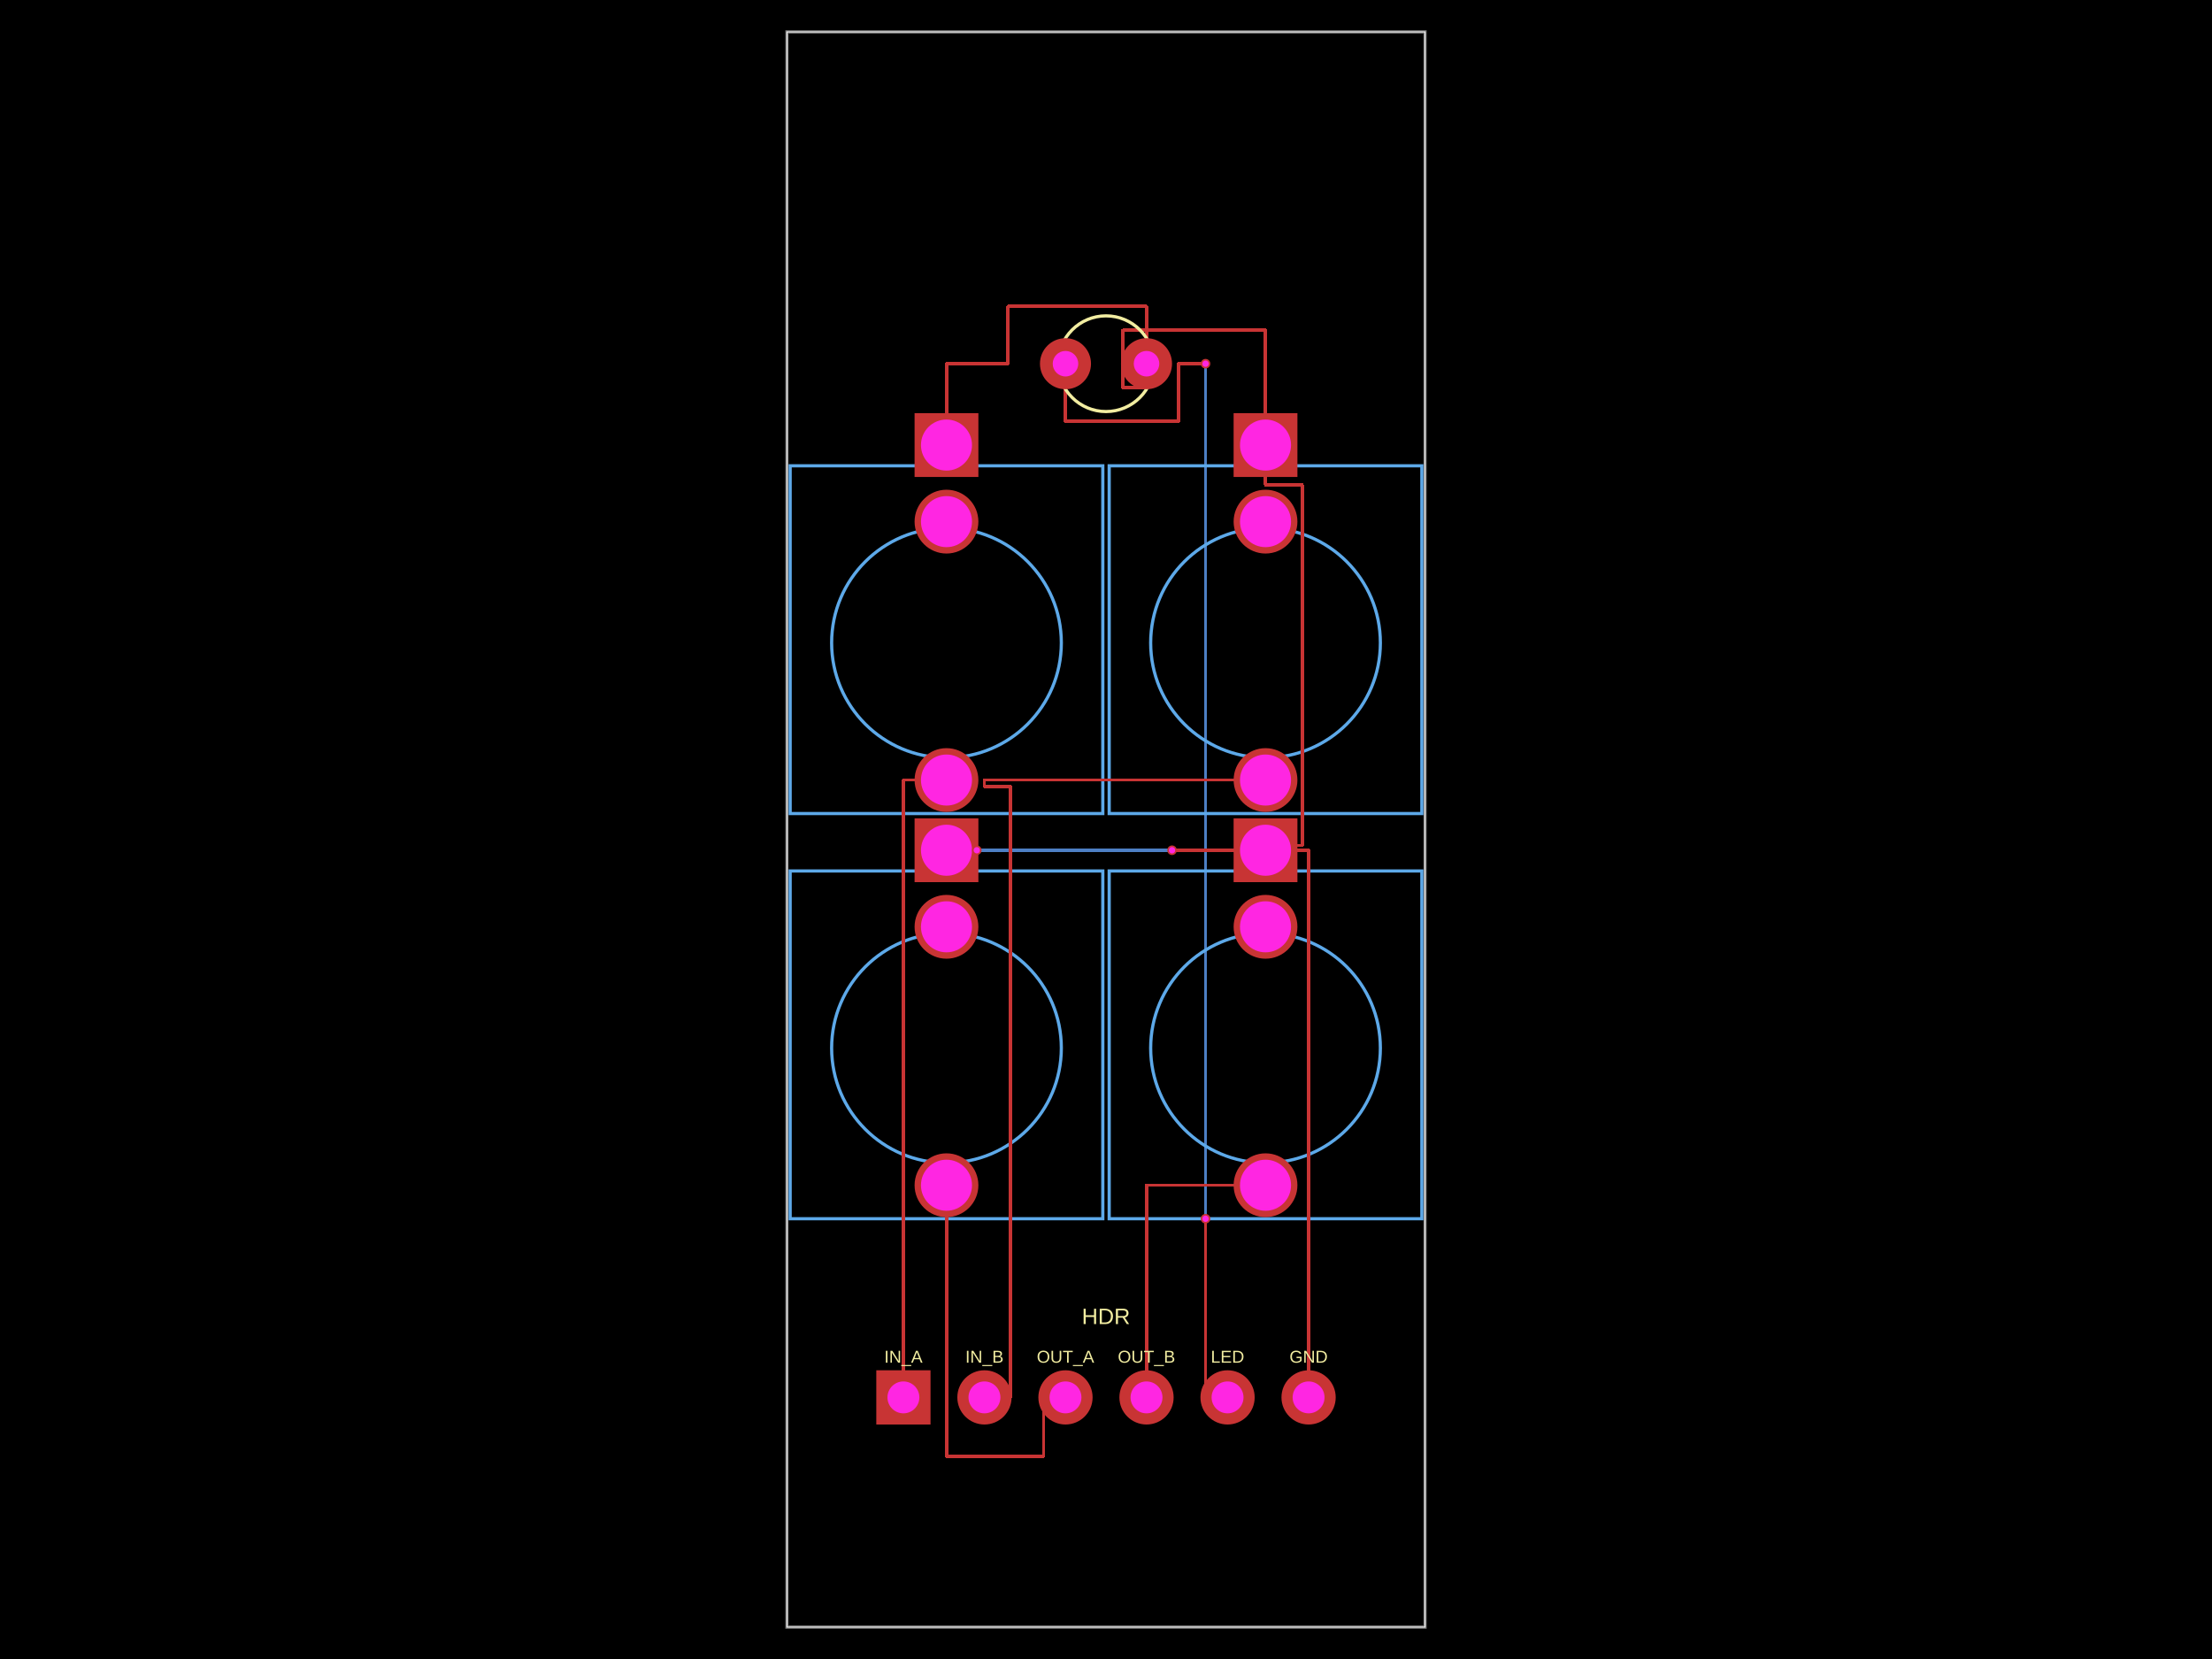
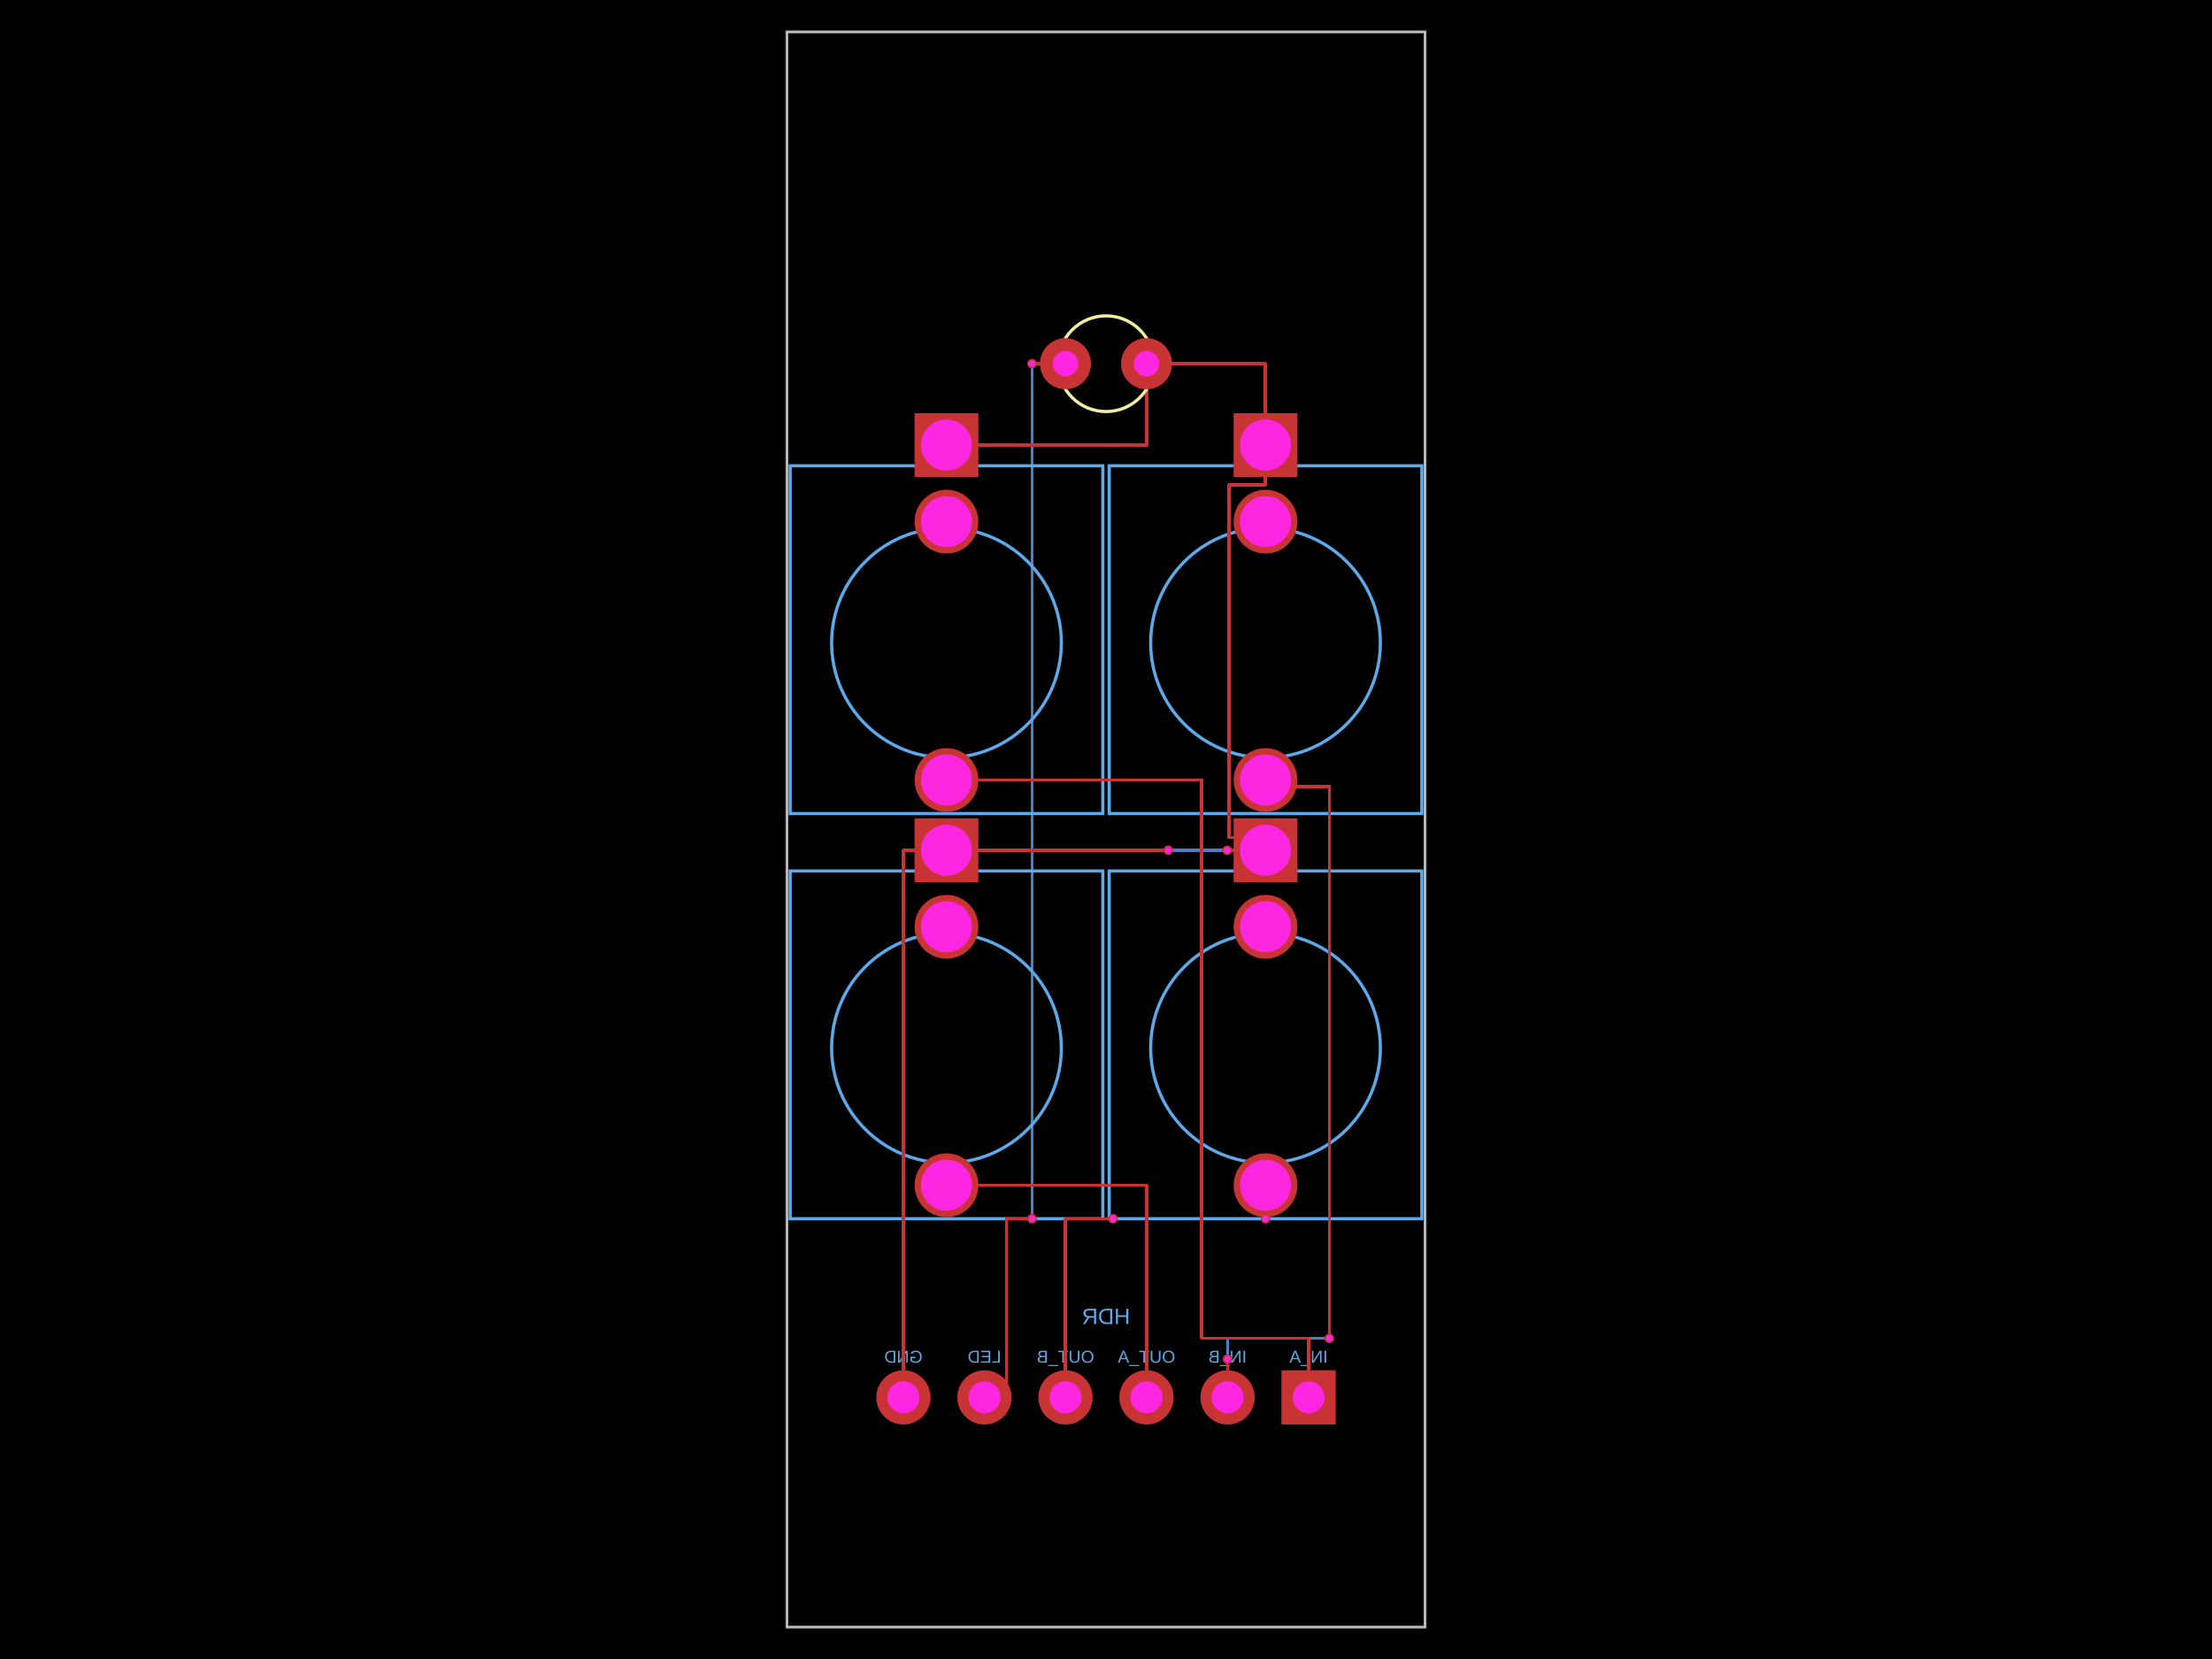
<svg xmlns="http://www.w3.org/2000/svg" width="800" height="600">
  <style />
  <rect class="boundary" x="0" y="0" fill="#000" width="800" height="600" data-type="pcb_background" data-pcb-layer="global" />
  <rect class="pcb-boundary" fill="none" stroke="#fff" stroke-width="0.3" x="284.615" y="11.538" width="230.769" height="576.923" data-type="pcb_boundary" data-pcb-layer="global" />
  <path class="pcb-board" d="M 284.615 588.462 L 515.385 588.462 L 515.385 11.538 L 284.615 11.538 Z" fill="none" stroke="rgba(255, 255, 255, 0.5)" stroke-width="1.154" data-type="pcb_board" data-pcb-layer="board" />
-   <path class="pcb-trace" stroke="rgb(77, 127, 196)" fill="none" d="M 436 440.769 L 436 131.538" stroke-width="1.154" stroke-linecap="round" stroke-linejoin="round" shape-rendering="crispEdges" data-type="pcb_trace" data-pcb-layer="bottom" />
-   <path class="pcb-trace" stroke="rgb(77, 127, 196)" fill="none" d="M 353.269 307.5 L 423.885 307.5" stroke-width="1.154" stroke-linecap="round" stroke-linejoin="round" shape-rendering="crispEdges" data-type="pcb_trace" data-pcb-layer="bottom" />
+   <path class="pcb-trace" stroke="rgb(77, 127, 196)" fill="none" d="M 480.769 484.038 L 443.962 484.038" stroke-width="1.154" stroke-linecap="round" stroke-linejoin="round" shape-rendering="crispEdges" data-type="pcb_trace" data-pcb-layer="bottom" />
+   <path class="pcb-trace" stroke="rgb(77, 127, 196)" fill="none" d="M 443.962 484.038 L 443.962 491.538" stroke-width="1.154" stroke-linecap="round" stroke-linejoin="round" shape-rendering="crispEdges" data-type="pcb_trace" data-pcb-layer="bottom" />
+   <path class="pcb-trace" stroke="rgb(77, 127, 196)" fill="none" d="M 402.538 440.769 L 457.692 440.769" stroke-width="1.154" stroke-linecap="round" stroke-linejoin="round" shape-rendering="crispEdges" data-type="pcb_trace" data-pcb-layer="bottom" />
+   <path class="pcb-trace" stroke="rgb(77, 127, 196)" fill="none" d="M 373.231 440.769 L 373.231 131.538" stroke-width="1.154" stroke-linecap="round" stroke-linejoin="round" shape-rendering="crispEdges" data-type="pcb_trace" data-pcb-layer="bottom" />
+   <path class="pcb-trace" stroke="rgb(77, 127, 196)" fill="none" d="M 422.5 307.5 L 443.846 307.5" stroke-width="1.154" stroke-linecap="round" stroke-linejoin="round" shape-rendering="crispEdges" data-type="pcb_trace" data-pcb-layer="bottom" />
  <circle cx="342.308" cy="232.5" r="41.538" class="pcb-silkscreen-circle pcb-silkscreen-bottom" fill="none" stroke="#5da9e9" stroke-width="1.154" data-pcb-silkscreen-circle-id="pcb_silkscreen_circle_0" data-type="pcb_silkscreen_circle" data-pcb-layer="bottom" />
  <rect x="285.769" y="168.462" width="113.077" height="125.769" class="pcb-silkscreen-rect pcb-silkscreen-bottom" data-pcb-silkscreen-rect-id="pcb_silkscreen_rect_0" data-type="pcb_silkscreen_rect" data-pcb-layer="bottom" fill="none" stroke="#5da9e9" stroke-width="1.154" />
  <circle cx="457.692" cy="232.5" r="41.538" class="pcb-silkscreen-circle pcb-silkscreen-bottom" fill="none" stroke="#5da9e9" stroke-width="1.154" data-pcb-silkscreen-circle-id="pcb_silkscreen_circle_1" data-type="pcb_silkscreen_circle" data-pcb-layer="bottom" />
  <rect x="401.154" y="168.462" width="113.077" height="125.769" class="pcb-silkscreen-rect pcb-silkscreen-bottom" data-pcb-silkscreen-rect-id="pcb_silkscreen_rect_1" data-type="pcb_silkscreen_rect" data-pcb-layer="bottom" fill="none" stroke="#5da9e9" stroke-width="1.154" />
  <circle cx="342.308" cy="379.038" r="41.538" class="pcb-silkscreen-circle pcb-silkscreen-bottom" fill="none" stroke="#5da9e9" stroke-width="1.154" data-pcb-silkscreen-circle-id="pcb_silkscreen_circle_2" data-type="pcb_silkscreen_circle" data-pcb-layer="bottom" />
  <rect x="285.769" y="315" width="113.077" height="125.769" class="pcb-silkscreen-rect pcb-silkscreen-bottom" data-pcb-silkscreen-rect-id="pcb_silkscreen_rect_2" data-type="pcb_silkscreen_rect" data-pcb-layer="bottom" fill="none" stroke="#5da9e9" stroke-width="1.154" />
  <circle cx="457.692" cy="379.038" r="41.538" class="pcb-silkscreen-circle pcb-silkscreen-bottom" fill="none" stroke="#5da9e9" stroke-width="1.154" data-pcb-silkscreen-circle-id="pcb_silkscreen_circle_3" data-type="pcb_silkscreen_circle" data-pcb-layer="bottom" />
  <rect x="401.154" y="315" width="113.077" height="125.769" class="pcb-silkscreen-rect pcb-silkscreen-bottom" data-pcb-silkscreen-rect-id="pcb_silkscreen_rect_3" data-type="pcb_silkscreen_rect" data-pcb-layer="bottom" fill="none" stroke="#5da9e9" stroke-width="1.154" />
-   <path class="pcb-trace" stroke="rgb(200, 52, 52)" fill="none" d="M 342.308 282.115 L 326.731 282.115" stroke-width="1.154" stroke-linecap="round" stroke-linejoin="round" shape-rendering="crispEdges" data-type="pcb_trace" data-pcb-layer="top" />
-   <path class="pcb-trace" stroke="rgb(200, 52, 52)" fill="none" d="M 326.731 282.115 L 326.731 505.385" stroke-width="1.154" stroke-linecap="round" stroke-linejoin="round" shape-rendering="crispEdges" data-type="pcb_trace" data-pcb-layer="top" />
-   <path class="pcb-trace" stroke="rgb(200, 52, 52)" fill="none" d="M 457.692 282.115 L 356.038 282.115" stroke-width="1.154" stroke-linecap="round" stroke-linejoin="round" shape-rendering="crispEdges" data-type="pcb_trace" data-pcb-layer="top" />
-   <path class="pcb-trace" stroke="rgb(200, 52, 52)" fill="none" d="M 356.038 282.115 L 356.038 284.423" stroke-width="1.154" stroke-linecap="round" stroke-linejoin="round" shape-rendering="crispEdges" data-type="pcb_trace" data-pcb-layer="top" />
-   <path class="pcb-trace" stroke="rgb(200, 52, 52)" fill="none" d="M 356.038 284.423 L 365.385 284.423" stroke-width="1.154" stroke-linecap="round" stroke-linejoin="round" shape-rendering="crispEdges" data-type="pcb_trace" data-pcb-layer="top" />
-   <path class="pcb-trace" stroke="rgb(200, 52, 52)" fill="none" d="M 365.385 284.423 L 365.385 505.385" stroke-width="1.154" stroke-linecap="round" stroke-linejoin="round" shape-rendering="crispEdges" data-type="pcb_trace" data-pcb-layer="top" />
-   <path class="pcb-trace" stroke="rgb(200, 52, 52)" fill="none" d="M 365.385 505.385 L 356.038 505.385" stroke-width="1.154" stroke-linecap="round" stroke-linejoin="round" shape-rendering="crispEdges" data-type="pcb_trace" data-pcb-layer="top" />
-   <path class="pcb-trace" stroke="rgb(200, 52, 52)" fill="none" d="M 385.346 505.385 L 377.5 505.385" stroke-width="1.154" stroke-linecap="round" stroke-linejoin="round" shape-rendering="crispEdges" data-type="pcb_trace" data-pcb-layer="top" />
-   <path class="pcb-trace" stroke="rgb(200, 52, 52)" fill="none" d="M 377.5 505.385 L 377.5 516.923" stroke-width="1.154" stroke-linecap="round" stroke-linejoin="round" shape-rendering="crispEdges" data-type="pcb_trace" data-pcb-layer="top" />
-   <path class="pcb-trace" stroke="rgb(200, 52, 52)" fill="none" d="M 377.5 516.923 L 377.385 516.923" stroke-width="1.154" stroke-linecap="round" stroke-linejoin="round" shape-rendering="crispEdges" data-type="pcb_trace" data-pcb-layer="top" />
-   <path class="pcb-trace" stroke="rgb(200, 52, 52)" fill="none" d="M 377.385 516.923 L 377.385 526.731" stroke-width="1.154" stroke-linecap="round" stroke-linejoin="round" shape-rendering="crispEdges" data-type="pcb_trace" data-pcb-layer="top" />
-   <path class="pcb-trace" stroke="rgb(200, 52, 52)" fill="none" d="M 377.385 526.731 L 342.308 526.731" stroke-width="1.154" stroke-linecap="round" stroke-linejoin="round" shape-rendering="crispEdges" data-type="pcb_trace" data-pcb-layer="top" />
-   <path class="pcb-trace" stroke="rgb(200, 52, 52)" fill="none" d="M 342.308 526.731 L 342.308 428.654" stroke-width="1.154" stroke-linecap="round" stroke-linejoin="round" shape-rendering="crispEdges" data-type="pcb_trace" data-pcb-layer="top" />
+   <text x="0" y="0" dx="0" dy="0" fill="#5da9e9" font-family="Arial, sans-serif" font-size="6.231" text-anchor="middle" dominant-baseline="central" transform="matrix(-1,0,0,1,473.2692,490.6731)" class="pcb-silkscreen-text pcb-silkscreen-bottom" data-pcb-silkscreen-text-id="pcb_silkscreen_text_0" stroke="none" data-type="pcb_silkscreen_text" data-pcb-layer="bottom">IN_A</text>
+   <text x="0" y="0" dx="0" dy="0" fill="#5da9e9" font-family="Arial, sans-serif" font-size="6.231" text-anchor="middle" dominant-baseline="central" transform="matrix(-1,0,0,1,443.9615,490.6731)" class="pcb-silkscreen-text pcb-silkscreen-bottom" data-pcb-silkscreen-text-id="pcb_silkscreen_text_1" stroke="none" data-type="pcb_silkscreen_text" data-pcb-layer="bottom">IN_B</text>
+   <text x="0" y="0" dx="0" dy="0" fill="#5da9e9" font-family="Arial, sans-serif" font-size="6.231" text-anchor="middle" dominant-baseline="central" transform="matrix(-1,0,0,1,414.6538,490.6731)" class="pcb-silkscreen-text pcb-silkscreen-bottom" data-pcb-silkscreen-text-id="pcb_silkscreen_text_2" stroke="none" data-type="pcb_silkscreen_text" data-pcb-layer="bottom">OUT_A</text>
+   <text x="0" y="0" dx="0" dy="0" fill="#5da9e9" font-family="Arial, sans-serif" font-size="6.231" text-anchor="middle" dominant-baseline="central" transform="matrix(-1,0,0,1,385.3462,490.6731)" class="pcb-silkscreen-text pcb-silkscreen-bottom" data-pcb-silkscreen-text-id="pcb_silkscreen_text_3" stroke="none" data-type="pcb_silkscreen_text" data-pcb-layer="bottom">OUT_B</text>
+   <text x="0" y="0" dx="0" dy="0" fill="#5da9e9" font-family="Arial, sans-serif" font-size="6.231" text-anchor="middle" dominant-baseline="central" transform="matrix(-1,0,0,1,356.0385,490.6731)" class="pcb-silkscreen-text pcb-silkscreen-bottom" data-pcb-silkscreen-text-id="pcb_silkscreen_text_4" stroke="none" data-type="pcb_silkscreen_text" data-pcb-layer="bottom">LED</text>
+   <text x="0" y="0" dx="0" dy="0" fill="#5da9e9" font-family="Arial, sans-serif" font-size="6.231" text-anchor="middle" dominant-baseline="central" transform="matrix(-1,0,0,1,326.7308,490.6731)" class="pcb-silkscreen-text pcb-silkscreen-bottom" data-pcb-silkscreen-text-id="pcb_silkscreen_text_5" stroke="none" data-type="pcb_silkscreen_text" data-pcb-layer="bottom">GND</text>
+   <text x="0" y="0" dx="0" dy="0" fill="#5da9e9" font-family="Arial, sans-serif" font-size="8.077" text-anchor="middle" dominant-baseline="central" transform="matrix(-1,0,0,1,400,476.0769)" class="pcb-silkscreen-text pcb-silkscreen-bottom" data-pcb-silkscreen-text-id="pcb_silkscreen_text_6" stroke="none" data-type="pcb_silkscreen_text" data-pcb-layer="bottom">HDR</text>
+   <path class="pcb-trace" stroke="rgb(200, 52, 52)" fill="none" d="M 342.308 282.115 L 434.615 282.115" stroke-width="1.154" stroke-linecap="round" stroke-linejoin="round" shape-rendering="crispEdges" data-type="pcb_trace" data-pcb-layer="top" />
+   <path class="pcb-trace" stroke="rgb(200, 52, 52)" fill="none" d="M 434.615 282.115 L 434.615 484.038" stroke-width="1.154" stroke-linecap="round" stroke-linejoin="round" shape-rendering="crispEdges" data-type="pcb_trace" data-pcb-layer="top" />
+   <path class="pcb-trace" stroke="rgb(200, 52, 52)" fill="none" d="M 434.615 484.038 L 473.269 484.038" stroke-width="1.154" stroke-linecap="round" stroke-linejoin="round" shape-rendering="crispEdges" data-type="pcb_trace" data-pcb-layer="top" />
+   <path class="pcb-trace" stroke="rgb(200, 52, 52)" fill="none" d="M 473.269 484.038 L 473.269 505.385" stroke-width="1.154" stroke-linecap="round" stroke-linejoin="round" shape-rendering="crispEdges" data-type="pcb_trace" data-pcb-layer="top" />
+   <path class="pcb-trace" stroke="rgb(200, 52, 52)" fill="none" d="M 457.692 282.115 L 457.692 284.423" stroke-width="1.154" stroke-linecap="round" stroke-linejoin="round" shape-rendering="crispEdges" data-type="pcb_trace" data-pcb-layer="top" />
+   <path class="pcb-trace" stroke="rgb(200, 52, 52)" fill="none" d="M 457.692 284.423 L 480.769 284.423" stroke-width="1.154" stroke-linecap="round" stroke-linejoin="round" shape-rendering="crispEdges" data-type="pcb_trace" data-pcb-layer="top" />
+   <path class="pcb-trace" stroke="rgb(200, 52, 52)" fill="none" d="M 480.769 284.423 L 480.769 484.038" stroke-width="1.154" stroke-linecap="round" stroke-linejoin="round" shape-rendering="crispEdges" data-type="pcb_trace" data-pcb-layer="top" />
+   <path class="pcb-trace" stroke="rgb(200, 52, 52)" fill="none" d="M 443.962 491.538 L 443.962 505.385" stroke-width="1.154" stroke-linecap="round" stroke-linejoin="round" shape-rendering="crispEdges" data-type="pcb_trace" data-pcb-layer="top" />
  <path class="pcb-trace" stroke="rgb(200, 52, 52)" fill="none" d="M 414.654 505.385 L 414.654 428.654" stroke-width="1.154" stroke-linecap="round" stroke-linejoin="round" shape-rendering="crispEdges" data-type="pcb_trace" data-pcb-layer="top" />
-   <path class="pcb-trace" stroke="rgb(200, 52, 52)" fill="none" d="M 414.654 428.654 L 457.692 428.654" stroke-width="1.154" stroke-linecap="round" stroke-linejoin="round" shape-rendering="crispEdges" data-type="pcb_trace" data-pcb-layer="top" />
-   <path class="pcb-trace" stroke="rgb(200, 52, 52)" fill="none" d="M 443.962 505.385 L 436 505.385" stroke-width="1.154" stroke-linecap="round" stroke-linejoin="round" shape-rendering="crispEdges" data-type="pcb_trace" data-pcb-layer="top" />
-   <path class="pcb-trace" stroke="rgb(200, 52, 52)" fill="none" d="M 436 505.385 L 436 440.769" stroke-width="1.154" stroke-linecap="round" stroke-linejoin="round" shape-rendering="crispEdges" data-type="pcb_trace" data-pcb-layer="top" />
-   <path class="pcb-trace" stroke="rgb(200, 52, 52)" fill="none" d="M 436 131.538 L 426.192 131.538" stroke-width="1.154" stroke-linecap="round" stroke-linejoin="round" shape-rendering="crispEdges" data-type="pcb_trace" data-pcb-layer="top" />
-   <path class="pcb-trace" stroke="rgb(200, 52, 52)" fill="none" d="M 426.192 131.538 L 426.192 152.308" stroke-width="1.154" stroke-linecap="round" stroke-linejoin="round" shape-rendering="crispEdges" data-type="pcb_trace" data-pcb-layer="top" />
-   <path class="pcb-trace" stroke="rgb(200, 52, 52)" fill="none" d="M 426.192 152.308 L 385.346 152.308" stroke-width="1.154" stroke-linecap="round" stroke-linejoin="round" shape-rendering="crispEdges" data-type="pcb_trace" data-pcb-layer="top" />
-   <path class="pcb-trace" stroke="rgb(200, 52, 52)" fill="none" d="M 385.346 152.308 L 385.346 131.538" stroke-width="1.154" stroke-linecap="round" stroke-linejoin="round" shape-rendering="crispEdges" data-type="pcb_trace" data-pcb-layer="top" />
-   <path class="pcb-trace" stroke="rgb(200, 52, 52)" fill="none" d="M 414.654 131.538 L 414.654 140.192" stroke-width="1.154" stroke-linecap="round" stroke-linejoin="round" shape-rendering="crispEdges" data-type="pcb_trace" data-pcb-layer="top" />
-   <path class="pcb-trace" stroke="rgb(200, 52, 52)" fill="none" d="M 414.654 140.192 L 406.115 140.192" stroke-width="1.154" stroke-linecap="round" stroke-linejoin="round" shape-rendering="crispEdges" data-type="pcb_trace" data-pcb-layer="top" />
-   <path class="pcb-trace" stroke="rgb(200, 52, 52)" fill="none" d="M 406.115 140.192 L 406.115 119.423" stroke-width="1.154" stroke-linecap="round" stroke-linejoin="round" shape-rendering="crispEdges" data-type="pcb_trace" data-pcb-layer="top" />
-   <path class="pcb-trace" stroke="rgb(200, 52, 52)" fill="none" d="M 406.115 119.423 L 457.692 119.423" stroke-width="1.154" stroke-linecap="round" stroke-linejoin="round" shape-rendering="crispEdges" data-type="pcb_trace" data-pcb-layer="top" />
-   <path class="pcb-trace" stroke="rgb(200, 52, 52)" fill="none" d="M 457.692 119.423 L 457.692 160.962" stroke-width="1.154" stroke-linecap="round" stroke-linejoin="round" shape-rendering="crispEdges" data-type="pcb_trace" data-pcb-layer="top" />
-   <path class="pcb-trace" stroke="rgb(200, 52, 52)" fill="none" d="M 473.269 505.385 L 473.269 307.5" stroke-width="1.154" stroke-linecap="round" stroke-linejoin="round" shape-rendering="crispEdges" data-type="pcb_trace" data-pcb-layer="top" />
-   <path class="pcb-trace" stroke="rgb(200, 52, 52)" fill="none" d="M 473.269 307.5 L 457.692 307.5" stroke-width="1.154" stroke-linecap="round" stroke-linejoin="round" shape-rendering="crispEdges" data-type="pcb_trace" data-pcb-layer="top" />
-   <path class="pcb-trace" stroke="rgb(200, 52, 52)" fill="none" d="M 342.308 160.962 L 342.308 131.538" stroke-width="1.154" stroke-linecap="round" stroke-linejoin="round" shape-rendering="crispEdges" data-type="pcb_trace" data-pcb-layer="top" />
-   <path class="pcb-trace" stroke="rgb(200, 52, 52)" fill="none" d="M 342.308 131.538 L 364.577 131.538" stroke-width="1.154" stroke-linecap="round" stroke-linejoin="round" shape-rendering="crispEdges" data-type="pcb_trace" data-pcb-layer="top" />
-   <path class="pcb-trace" stroke="rgb(200, 52, 52)" fill="none" d="M 364.577 131.538 L 364.577 110.769" stroke-width="1.154" stroke-linecap="round" stroke-linejoin="round" shape-rendering="crispEdges" data-type="pcb_trace" data-pcb-layer="top" />
-   <path class="pcb-trace" stroke="rgb(200, 52, 52)" fill="none" d="M 364.577 110.769 L 414.654 110.769" stroke-width="1.154" stroke-linecap="round" stroke-linejoin="round" shape-rendering="crispEdges" data-type="pcb_trace" data-pcb-layer="top" />
-   <path class="pcb-trace" stroke="rgb(200, 52, 52)" fill="none" d="M 414.654 110.769 L 414.654 131.538" stroke-width="1.154" stroke-linecap="round" stroke-linejoin="round" shape-rendering="crispEdges" data-type="pcb_trace" data-pcb-layer="top" />
-   <path class="pcb-trace" stroke="rgb(200, 52, 52)" fill="none" d="M 342.308 307.5 L 353.269 307.5" stroke-width="1.154" stroke-linecap="round" stroke-linejoin="round" shape-rendering="crispEdges" data-type="pcb_trace" data-pcb-layer="top" />
-   <path class="pcb-trace" stroke="rgb(200, 52, 52)" fill="none" d="M 423.885 307.5 L 457.692 307.5" stroke-width="1.154" stroke-linecap="round" stroke-linejoin="round" shape-rendering="crispEdges" data-type="pcb_trace" data-pcb-layer="top" />
+   <path class="pcb-trace" stroke="rgb(200, 52, 52)" fill="none" d="M 414.654 428.654 L 342.308 428.654" stroke-width="1.154" stroke-linecap="round" stroke-linejoin="round" shape-rendering="crispEdges" data-type="pcb_trace" data-pcb-layer="top" />
+   <path class="pcb-trace" stroke="rgb(200, 52, 52)" fill="none" d="M 385.346 505.385 L 385.346 440.769" stroke-width="1.154" stroke-linecap="round" stroke-linejoin="round" shape-rendering="crispEdges" data-type="pcb_trace" data-pcb-layer="top" />
+   <path class="pcb-trace" stroke="rgb(200, 52, 52)" fill="none" d="M 385.346 440.769 L 402.538 440.769" stroke-width="1.154" stroke-linecap="round" stroke-linejoin="round" shape-rendering="crispEdges" data-type="pcb_trace" data-pcb-layer="top" />
+   <path class="pcb-trace" stroke="rgb(200, 52, 52)" fill="none" d="M 457.692 440.769 L 457.692 428.654" stroke-width="1.154" stroke-linecap="round" stroke-linejoin="round" shape-rendering="crispEdges" data-type="pcb_trace" data-pcb-layer="top" />
+   <path class="pcb-trace" stroke="rgb(200, 52, 52)" fill="none" d="M 356.038 505.385 L 364 505.385" stroke-width="1.154" stroke-linecap="round" stroke-linejoin="round" shape-rendering="crispEdges" data-type="pcb_trace" data-pcb-layer="top" />
+   <path class="pcb-trace" stroke="rgb(200, 52, 52)" fill="none" d="M 364 505.385 L 364 440.769" stroke-width="1.154" stroke-linecap="round" stroke-linejoin="round" shape-rendering="crispEdges" data-type="pcb_trace" data-pcb-layer="top" />
+   <path class="pcb-trace" stroke="rgb(200, 52, 52)" fill="none" d="M 364 440.769 L 373.231 440.769" stroke-width="1.154" stroke-linecap="round" stroke-linejoin="round" shape-rendering="crispEdges" data-type="pcb_trace" data-pcb-layer="top" />
+   <path class="pcb-trace" stroke="rgb(200, 52, 52)" fill="none" d="M 373.231 131.538 L 385.346 131.538" stroke-width="1.154" stroke-linecap="round" stroke-linejoin="round" shape-rendering="crispEdges" data-type="pcb_trace" data-pcb-layer="top" />
+   <path class="pcb-trace" stroke="rgb(200, 52, 52)" fill="none" d="M 414.654 131.538 L 457.692 131.538" stroke-width="1.154" stroke-linecap="round" stroke-linejoin="round" shape-rendering="crispEdges" data-type="pcb_trace" data-pcb-layer="top" />
+   <path class="pcb-trace" stroke="rgb(200, 52, 52)" fill="none" d="M 457.692 131.538 L 457.692 160.962" stroke-width="1.154" stroke-linecap="round" stroke-linejoin="round" shape-rendering="crispEdges" data-type="pcb_trace" data-pcb-layer="top" />
+   <path class="pcb-trace" stroke="rgb(200, 52, 52)" fill="none" d="M 326.731 505.385 L 326.731 307.5" stroke-width="1.154" stroke-linecap="round" stroke-linejoin="round" shape-rendering="crispEdges" data-type="pcb_trace" data-pcb-layer="top" />
+   <path class="pcb-trace" stroke="rgb(200, 52, 52)" fill="none" d="M 326.731 307.5 L 342.308 307.5" stroke-width="1.154" stroke-linecap="round" stroke-linejoin="round" shape-rendering="crispEdges" data-type="pcb_trace" data-pcb-layer="top" />
+   <path class="pcb-trace" stroke="rgb(200, 52, 52)" fill="none" d="M 342.308 160.962 L 414.654 160.962" stroke-width="1.154" stroke-linecap="round" stroke-linejoin="round" shape-rendering="crispEdges" data-type="pcb_trace" data-pcb-layer="top" />
+   <path class="pcb-trace" stroke="rgb(200, 52, 52)" fill="none" d="M 414.654 160.962 L 414.654 131.538" stroke-width="1.154" stroke-linecap="round" stroke-linejoin="round" shape-rendering="crispEdges" data-type="pcb_trace" data-pcb-layer="top" />
+   <path class="pcb-trace" stroke="rgb(200, 52, 52)" fill="none" d="M 342.308 307.5 L 422.5 307.5" stroke-width="1.154" stroke-linecap="round" stroke-linejoin="round" shape-rendering="crispEdges" data-type="pcb_trace" data-pcb-layer="top" />
+   <path class="pcb-trace" stroke="rgb(200, 52, 52)" fill="none" d="M 443.846 307.5 L 457.692 307.5" stroke-width="1.154" stroke-linecap="round" stroke-linejoin="round" shape-rendering="crispEdges" data-type="pcb_trace" data-pcb-layer="top" />
  <path class="pcb-trace" stroke="rgb(200, 52, 52)" fill="none" d="M 457.692 160.962 L 457.692 175.385" stroke-width="1.154" stroke-linecap="round" stroke-linejoin="round" shape-rendering="crispEdges" data-type="pcb_trace" data-pcb-layer="top" />
-   <path class="pcb-trace" stroke="rgb(200, 52, 52)" fill="none" d="M 457.692 175.385 L 470.962 175.385" stroke-width="1.154" stroke-linecap="round" stroke-linejoin="round" shape-rendering="crispEdges" data-type="pcb_trace" data-pcb-layer="top" />
-   <path class="pcb-trace" stroke="rgb(200, 52, 52)" fill="none" d="M 470.962 175.385 L 470.962 305.769" stroke-width="1.154" stroke-linecap="round" stroke-linejoin="round" shape-rendering="crispEdges" data-type="pcb_trace" data-pcb-layer="top" />
-   <path class="pcb-trace" stroke="rgb(200, 52, 52)" fill="none" d="M 470.962 305.769 L 457.692 305.769" stroke-width="1.154" stroke-linecap="round" stroke-linejoin="round" shape-rendering="crispEdges" data-type="pcb_trace" data-pcb-layer="top" />
+   <path class="pcb-trace" stroke="rgb(200, 52, 52)" fill="none" d="M 457.692 175.385 L 444.423 175.385" stroke-width="1.154" stroke-linecap="round" stroke-linejoin="round" shape-rendering="crispEdges" data-type="pcb_trace" data-pcb-layer="top" />
+   <path class="pcb-trace" stroke="rgb(200, 52, 52)" fill="none" d="M 444.423 175.385 L 444.423 302.885" stroke-width="1.154" stroke-linecap="round" stroke-linejoin="round" shape-rendering="crispEdges" data-type="pcb_trace" data-pcb-layer="top" />
+   <path class="pcb-trace" stroke="rgb(200, 52, 52)" fill="none" d="M 444.423 302.885 L 457.692 302.885" stroke-width="1.154" stroke-linecap="round" stroke-linejoin="round" shape-rendering="crispEdges" data-type="pcb_trace" data-pcb-layer="top" />
+   <path class="pcb-trace" stroke="rgb(200, 52, 52)" fill="none" d="M 457.692 302.885 L 457.692 307.5" stroke-width="1.154" stroke-linecap="round" stroke-linejoin="round" shape-rendering="crispEdges" data-type="pcb_trace" data-pcb-layer="top" />
  <circle cx="400" cy="131.538" r="17.308" class="pcb-silkscreen-circle pcb-silkscreen-top" fill="none" stroke="#f2eda1" stroke-width="1.154" data-pcb-silkscreen-circle-id="pcb_silkscreen_circle_4" data-type="pcb_silkscreen_circle" data-pcb-layer="top" />
-   <text x="0" y="0" dx="0" dy="0" fill="#f2eda1" font-family="Arial, sans-serif" font-size="6.231" text-anchor="middle" dominant-baseline="central" transform="matrix(1,0,0,1,326.7308,490.6731)" class="pcb-silkscreen-text pcb-silkscreen-top" data-pcb-silkscreen-text-id="pcb_silkscreen_text_0" stroke="none" data-type="pcb_silkscreen_text" data-pcb-layer="top">IN_A</text>
-   <text x="0" y="0" dx="0" dy="0" fill="#f2eda1" font-family="Arial, sans-serif" font-size="6.231" text-anchor="middle" dominant-baseline="central" transform="matrix(1,0,0,1,356.0385,490.6731)" class="pcb-silkscreen-text pcb-silkscreen-top" data-pcb-silkscreen-text-id="pcb_silkscreen_text_1" stroke="none" data-type="pcb_silkscreen_text" data-pcb-layer="top">IN_B</text>
-   <text x="0" y="0" dx="0" dy="0" fill="#f2eda1" font-family="Arial, sans-serif" font-size="6.231" text-anchor="middle" dominant-baseline="central" transform="matrix(1,0,0,1,385.3462,490.6731)" class="pcb-silkscreen-text pcb-silkscreen-top" data-pcb-silkscreen-text-id="pcb_silkscreen_text_2" stroke="none" data-type="pcb_silkscreen_text" data-pcb-layer="top">OUT_A</text>
-   <text x="0" y="0" dx="0" dy="0" fill="#f2eda1" font-family="Arial, sans-serif" font-size="6.231" text-anchor="middle" dominant-baseline="central" transform="matrix(1,0,0,1,414.6538,490.6731)" class="pcb-silkscreen-text pcb-silkscreen-top" data-pcb-silkscreen-text-id="pcb_silkscreen_text_3" stroke="none" data-type="pcb_silkscreen_text" data-pcb-layer="top">OUT_B</text>
-   <text x="0" y="0" dx="0" dy="0" fill="#f2eda1" font-family="Arial, sans-serif" font-size="6.231" text-anchor="middle" dominant-baseline="central" transform="matrix(1,0,0,1,443.9615,490.6731)" class="pcb-silkscreen-text pcb-silkscreen-top" data-pcb-silkscreen-text-id="pcb_silkscreen_text_4" stroke="none" data-type="pcb_silkscreen_text" data-pcb-layer="top">LED</text>
-   <text x="0" y="0" dx="0" dy="0" fill="#f2eda1" font-family="Arial, sans-serif" font-size="6.231" text-anchor="middle" dominant-baseline="central" transform="matrix(1,0,0,1,473.2692,490.6731)" class="pcb-silkscreen-text pcb-silkscreen-top" data-pcb-silkscreen-text-id="pcb_silkscreen_text_5" stroke="none" data-type="pcb_silkscreen_text" data-pcb-layer="top">GND</text>
-   <text x="0" y="0" dx="0" dy="0" fill="#f2eda1" font-family="Arial, sans-serif" font-size="8.077" text-anchor="middle" dominant-baseline="central" transform="matrix(1,0,0,1,400,476.0769)" class="pcb-silkscreen-text pcb-silkscreen-top" data-pcb-silkscreen-text-id="pcb_silkscreen_text_6" stroke="none" data-type="pcb_silkscreen_text" data-pcb-layer="top">HDR</text>
  <g data-type="pcb_plated_hole" data-pcb-layer="through" data-pad-name="J5.TIP">
    <circle class="pcb-hole-outer" fill="rgb(200, 52, 52)" cx="342.308" cy="282.115" r="11.538" data-type="pcb_plated_hole" data-pcb-layer="top" />
    <circle class="pcb-hole-inner" fill="#FF26E2" cx="342.308" cy="282.115" r="9.231" data-type="pcb_plated_hole_drill" data-pcb-layer="drill" />
  </g>
  <g data-type="pcb_plated_hole" data-pcb-layer="through" data-pad-name="J5.NORM_TIP">
    <circle class="pcb-hole-outer" fill="rgb(200, 52, 52)" cx="342.308" cy="188.654" r="11.538" data-type="pcb_plated_hole" data-pcb-layer="top" />
    <circle class="pcb-hole-inner" fill="#FF26E2" cx="342.308" cy="188.654" r="9.231" data-type="pcb_plated_hole_drill" data-pcb-layer="drill" />
  </g>
  <g data-type="pcb_plated_hole" data-pcb-layer="through" data-pad-name="J5.SLEEVE" data-pad-net-name="GND">
    <rect class="pcb-hole-outer-pad" fill="rgb(200, 52, 52)" x="330.769" y="149.423" width="23.077" height="23.077" data-type="pcb_plated_hole" data-pcb-layer="top" />
    <circle class="pcb-hole-inner" fill="#FF26E2" cx="342.308" cy="160.962" r="9.231" data-type="pcb_plated_hole_drill" data-pcb-layer="drill" />
  </g>
  <g data-type="pcb_plated_hole" data-pcb-layer="through" data-pad-name="J6.TIP">
    <circle class="pcb-hole-outer" fill="rgb(200, 52, 52)" cx="457.692" cy="282.115" r="11.538" data-type="pcb_plated_hole" data-pcb-layer="top" />
    <circle class="pcb-hole-inner" fill="#FF26E2" cx="457.692" cy="282.115" r="9.231" data-type="pcb_plated_hole_drill" data-pcb-layer="drill" />
  </g>
  <g data-type="pcb_plated_hole" data-pcb-layer="through" data-pad-name="J6.NORM_TIP">
    <circle class="pcb-hole-outer" fill="rgb(200, 52, 52)" cx="457.692" cy="188.654" r="11.538" data-type="pcb_plated_hole" data-pcb-layer="top" />
    <circle class="pcb-hole-inner" fill="#FF26E2" cx="457.692" cy="188.654" r="9.231" data-type="pcb_plated_hole_drill" data-pcb-layer="drill" />
  </g>
  <g data-type="pcb_plated_hole" data-pcb-layer="through" data-pad-name="J6.SLEEVE" data-pad-net-name="GND">
    <rect class="pcb-hole-outer-pad" fill="rgb(200, 52, 52)" x="446.154" y="149.423" width="23.077" height="23.077" data-type="pcb_plated_hole" data-pcb-layer="top" />
    <circle class="pcb-hole-inner" fill="#FF26E2" cx="457.692" cy="160.962" r="9.231" data-type="pcb_plated_hole_drill" data-pcb-layer="drill" />
  </g>
  <g data-type="pcb_plated_hole" data-pcb-layer="through" data-pad-name="J7.TIP">
    <circle class="pcb-hole-outer" fill="rgb(200, 52, 52)" cx="342.308" cy="428.654" r="11.538" data-type="pcb_plated_hole" data-pcb-layer="top" />
    <circle class="pcb-hole-inner" fill="#FF26E2" cx="342.308" cy="428.654" r="9.231" data-type="pcb_plated_hole_drill" data-pcb-layer="drill" />
  </g>
  <g data-type="pcb_plated_hole" data-pcb-layer="through" data-pad-name="J7.NORM_TIP">
    <circle class="pcb-hole-outer" fill="rgb(200, 52, 52)" cx="342.308" cy="335.192" r="11.538" data-type="pcb_plated_hole" data-pcb-layer="top" />
    <circle class="pcb-hole-inner" fill="#FF26E2" cx="342.308" cy="335.192" r="9.231" data-type="pcb_plated_hole_drill" data-pcb-layer="drill" />
  </g>
  <g data-type="pcb_plated_hole" data-pcb-layer="through" data-pad-name="J7.SLEEVE" data-pad-net-name="GND">
    <rect class="pcb-hole-outer-pad" fill="rgb(200, 52, 52)" x="330.769" y="295.962" width="23.077" height="23.077" data-type="pcb_plated_hole" data-pcb-layer="top" />
    <circle class="pcb-hole-inner" fill="#FF26E2" cx="342.308" cy="307.5" r="9.231" data-type="pcb_plated_hole_drill" data-pcb-layer="drill" />
  </g>
  <g data-type="pcb_plated_hole" data-pcb-layer="through" data-pad-name="J8.TIP">
    <circle class="pcb-hole-outer" fill="rgb(200, 52, 52)" cx="457.692" cy="428.654" r="11.538" data-type="pcb_plated_hole" data-pcb-layer="top" />
    <circle class="pcb-hole-inner" fill="#FF26E2" cx="457.692" cy="428.654" r="9.231" data-type="pcb_plated_hole_drill" data-pcb-layer="drill" />
  </g>
  <g data-type="pcb_plated_hole" data-pcb-layer="through" data-pad-name="J8.NORM_TIP">
    <circle class="pcb-hole-outer" fill="rgb(200, 52, 52)" cx="457.692" cy="335.192" r="11.538" data-type="pcb_plated_hole" data-pcb-layer="top" />
    <circle class="pcb-hole-inner" fill="#FF26E2" cx="457.692" cy="335.192" r="9.231" data-type="pcb_plated_hole_drill" data-pcb-layer="drill" />
  </g>
  <g data-type="pcb_plated_hole" data-pcb-layer="through" data-pad-name="J8.SLEEVE" data-pad-net-name="GND">
    <rect class="pcb-hole-outer-pad" fill="rgb(200, 52, 52)" x="446.154" y="295.962" width="23.077" height="23.077" data-type="pcb_plated_hole" data-pcb-layer="top" />
    <circle class="pcb-hole-inner" fill="#FF26E2" cx="457.692" cy="307.5" r="9.231" data-type="pcb_plated_hole_drill" data-pcb-layer="drill" />
  </g>
  <g data-type="pcb_plated_hole" data-pcb-layer="through" data-pad-name="LED2.pin1">
    <circle class="pcb-hole-outer" fill="rgb(200, 52, 52)" cx="385.346" cy="131.538" r="9.231" data-type="pcb_plated_hole" data-pcb-layer="top" />
    <circle class="pcb-hole-inner" fill="#FF26E2" cx="385.346" cy="131.538" r="4.615" data-type="pcb_plated_hole_drill" data-pcb-layer="drill" />
  </g>
  <g data-type="pcb_plated_hole" data-pcb-layer="through" data-pad-name="LED2.pin2" data-pad-net-name="GND">
    <circle class="pcb-hole-outer" fill="rgb(200, 52, 52)" cx="414.654" cy="131.538" r="9.231" data-type="pcb_plated_hole" data-pcb-layer="top" />
    <circle class="pcb-hole-inner" fill="#FF26E2" cx="414.654" cy="131.538" r="4.615" data-type="pcb_plated_hole_drill" data-pcb-layer="drill" />
  </g>
  <g data-type="pcb_plated_hole" data-pcb-layer="through" data-pad-name="HDR.IN_A">
-     <rect class="pcb-hole-outer-pad" fill="rgb(200, 52, 52)" x="316.923" y="495.577" width="19.615" height="19.615" data-type="pcb_plated_hole" data-pcb-layer="top" />
-     <circle class="pcb-hole-inner" fill="#FF26E2" cx="326.731" cy="505.385" r="5.769" data-type="pcb_plated_hole_drill" data-pcb-layer="drill" />
+     <rect class="pcb-hole-outer-pad" fill="rgb(200, 52, 52)" x="-9.808" y="-9.808" transform="translate(473.2692 505.3846) rotate(-180)" width="19.615" height="19.615" data-type="pcb_plated_hole" data-pcb-layer="top" />
+     <circle class="pcb-hole-inner" fill="#FF26E2" cx="473.269" cy="505.385" r="5.769" data-type="pcb_plated_hole_drill" data-pcb-layer="drill" />
  </g>
  <g data-type="pcb_plated_hole" data-pcb-layer="through" data-pad-name="HDR.IN_B">
+     <circle class="pcb-hole-outer" fill="rgb(200, 52, 52)" cx="443.962" cy="505.385" r="9.808" data-type="pcb_plated_hole" data-pcb-layer="top" />
+     <circle class="pcb-hole-inner" fill="#FF26E2" cx="443.962" cy="505.385" r="5.769" data-type="pcb_plated_hole_drill" data-pcb-layer="drill" />
+   </g>
+   <g data-type="pcb_plated_hole" data-pcb-layer="through" data-pad-name="HDR.OUT_A">
+     <circle class="pcb-hole-outer" fill="rgb(200, 52, 52)" cx="414.654" cy="505.385" r="9.808" data-type="pcb_plated_hole" data-pcb-layer="top" />
+     <circle class="pcb-hole-inner" fill="#FF26E2" cx="414.654" cy="505.385" r="5.769" data-type="pcb_plated_hole_drill" data-pcb-layer="drill" />
+   </g>
+   <g data-type="pcb_plated_hole" data-pcb-layer="through" data-pad-name="HDR.OUT_B">
+     <circle class="pcb-hole-outer" fill="rgb(200, 52, 52)" cx="385.346" cy="505.385" r="9.808" data-type="pcb_plated_hole" data-pcb-layer="top" />
+     <circle class="pcb-hole-inner" fill="#FF26E2" cx="385.346" cy="505.385" r="5.769" data-type="pcb_plated_hole_drill" data-pcb-layer="drill" />
+   </g>
+   <g data-type="pcb_plated_hole" data-pcb-layer="through" data-pad-name="HDR.LED">
    <circle class="pcb-hole-outer" fill="rgb(200, 52, 52)" cx="356.038" cy="505.385" r="9.808" data-type="pcb_plated_hole" data-pcb-layer="top" />
    <circle class="pcb-hole-inner" fill="#FF26E2" cx="356.038" cy="505.385" r="5.769" data-type="pcb_plated_hole_drill" data-pcb-layer="drill" />
  </g>
-   <g data-type="pcb_plated_hole" data-pcb-layer="through" data-pad-name="HDR.OUT_A">
-     <circle class="pcb-hole-outer" fill="rgb(200, 52, 52)" cx="385.346" cy="505.385" r="9.808" data-type="pcb_plated_hole" data-pcb-layer="top" />
-     <circle class="pcb-hole-inner" fill="#FF26E2" cx="385.346" cy="505.385" r="5.769" data-type="pcb_plated_hole_drill" data-pcb-layer="drill" />
-   </g>
-   <g data-type="pcb_plated_hole" data-pcb-layer="through" data-pad-name="HDR.OUT_B">
-     <circle class="pcb-hole-outer" fill="rgb(200, 52, 52)" cx="414.654" cy="505.385" r="9.808" data-type="pcb_plated_hole" data-pcb-layer="top" />
-     <circle class="pcb-hole-inner" fill="#FF26E2" cx="414.654" cy="505.385" r="5.769" data-type="pcb_plated_hole_drill" data-pcb-layer="drill" />
-   </g>
-   <g data-type="pcb_plated_hole" data-pcb-layer="through" data-pad-name="HDR.LED">
-     <circle class="pcb-hole-outer" fill="rgb(200, 52, 52)" cx="443.962" cy="505.385" r="9.808" data-type="pcb_plated_hole" data-pcb-layer="top" />
-     <circle class="pcb-hole-inner" fill="#FF26E2" cx="443.962" cy="505.385" r="5.769" data-type="pcb_plated_hole_drill" data-pcb-layer="drill" />
-   </g>
  <g data-type="pcb_plated_hole" data-pcb-layer="through" data-pad-name="HDR.GND" data-pad-net-name="GND">
-     <circle class="pcb-hole-outer" fill="rgb(200, 52, 52)" cx="473.269" cy="505.385" r="9.808" data-type="pcb_plated_hole" data-pcb-layer="top" />
-     <circle class="pcb-hole-inner" fill="#FF26E2" cx="473.269" cy="505.385" r="5.769" data-type="pcb_plated_hole_drill" data-pcb-layer="drill" />
+     <circle class="pcb-hole-outer" fill="rgb(200, 52, 52)" cx="326.731" cy="505.385" r="9.808" data-type="pcb_plated_hole" data-pcb-layer="top" />
+     <circle class="pcb-hole-inner" fill="#FF26E2" cx="326.731" cy="505.385" r="5.769" data-type="pcb_plated_hole_drill" data-pcb-layer="drill" />
  </g>
  <g data-type="pcb_via" data-pcb-layer="through">
-     <circle class="pcb-hole-outer" fill="rgb(200, 52, 52)" cx="436" cy="440.769" r="1.731" data-type="pcb_via" data-pcb-layer="top" />
-     <circle class="pcb-hole-inner" fill="#FF26E2" cx="436" cy="440.769" r="1.154" data-type="pcb_via" data-pcb-layer="drill" />
+     <circle class="pcb-hole-outer" fill="rgb(200, 52, 52)" cx="480.769" cy="484.038" r="1.731" data-type="pcb_via" data-pcb-layer="top" />
+     <circle class="pcb-hole-inner" fill="#FF26E2" cx="480.769" cy="484.038" r="1.154" data-type="pcb_via" data-pcb-layer="drill" />
  </g>
  <g data-type="pcb_via" data-pcb-layer="through">
-     <circle class="pcb-hole-outer" fill="rgb(200, 52, 52)" cx="436" cy="131.538" r="1.731" data-type="pcb_via" data-pcb-layer="top" />
-     <circle class="pcb-hole-inner" fill="#FF26E2" cx="436" cy="131.538" r="1.154" data-type="pcb_via" data-pcb-layer="drill" />
+     <circle class="pcb-hole-outer" fill="rgb(200, 52, 52)" cx="443.962" cy="491.538" r="1.731" data-type="pcb_via" data-pcb-layer="top" />
+     <circle class="pcb-hole-inner" fill="#FF26E2" cx="443.962" cy="491.538" r="1.154" data-type="pcb_via" data-pcb-layer="drill" />
  </g>
  <g data-type="pcb_via" data-pcb-layer="through">
-     <circle class="pcb-hole-outer" fill="rgb(200, 52, 52)" cx="353.269" cy="307.5" r="1.731" data-type="pcb_via" data-pcb-layer="top" />
-     <circle class="pcb-hole-inner" fill="#FF26E2" cx="353.269" cy="307.5" r="1.154" data-type="pcb_via" data-pcb-layer="drill" />
+     <circle class="pcb-hole-outer" fill="rgb(200, 52, 52)" cx="402.538" cy="440.769" r="1.731" data-type="pcb_via" data-pcb-layer="top" />
+     <circle class="pcb-hole-inner" fill="#FF26E2" cx="402.538" cy="440.769" r="1.154" data-type="pcb_via" data-pcb-layer="drill" />
  </g>
  <g data-type="pcb_via" data-pcb-layer="through">
-     <circle class="pcb-hole-outer" fill="rgb(200, 52, 52)" cx="423.885" cy="307.5" r="1.731" data-type="pcb_via" data-pcb-layer="top" />
-     <circle class="pcb-hole-inner" fill="#FF26E2" cx="423.885" cy="307.5" r="1.154" data-type="pcb_via" data-pcb-layer="drill" />
+     <circle class="pcb-hole-outer" fill="rgb(200, 52, 52)" cx="457.692" cy="440.769" r="1.731" data-type="pcb_via" data-pcb-layer="top" />
+     <circle class="pcb-hole-inner" fill="#FF26E2" cx="457.692" cy="440.769" r="1.154" data-type="pcb_via" data-pcb-layer="drill" />
+   </g>
+   <g data-type="pcb_via" data-pcb-layer="through">
+     <circle class="pcb-hole-outer" fill="rgb(200, 52, 52)" cx="373.231" cy="440.769" r="1.731" data-type="pcb_via" data-pcb-layer="top" />
+     <circle class="pcb-hole-inner" fill="#FF26E2" cx="373.231" cy="440.769" r="1.154" data-type="pcb_via" data-pcb-layer="drill" />
+   </g>
+   <g data-type="pcb_via" data-pcb-layer="through">
+     <circle class="pcb-hole-outer" fill="rgb(200, 52, 52)" cx="373.231" cy="131.538" r="1.731" data-type="pcb_via" data-pcb-layer="top" />
+     <circle class="pcb-hole-inner" fill="#FF26E2" cx="373.231" cy="131.538" r="1.154" data-type="pcb_via" data-pcb-layer="drill" />
+   </g>
+   <g data-type="pcb_via" data-pcb-layer="through">
+     <circle class="pcb-hole-outer" fill="rgb(200, 52, 52)" cx="422.5" cy="307.5" r="1.731" data-type="pcb_via" data-pcb-layer="top" />
+     <circle class="pcb-hole-inner" fill="#FF26E2" cx="422.5" cy="307.5" r="1.154" data-type="pcb_via" data-pcb-layer="drill" />
+   </g>
+   <g data-type="pcb_via" data-pcb-layer="through">
+     <circle class="pcb-hole-outer" fill="rgb(200, 52, 52)" cx="443.846" cy="307.5" r="1.731" data-type="pcb_via" data-pcb-layer="top" />
+     <circle class="pcb-hole-inner" fill="#FF26E2" cx="443.846" cy="307.5" r="1.154" data-type="pcb_via" data-pcb-layer="drill" />
  </g>
</svg>
